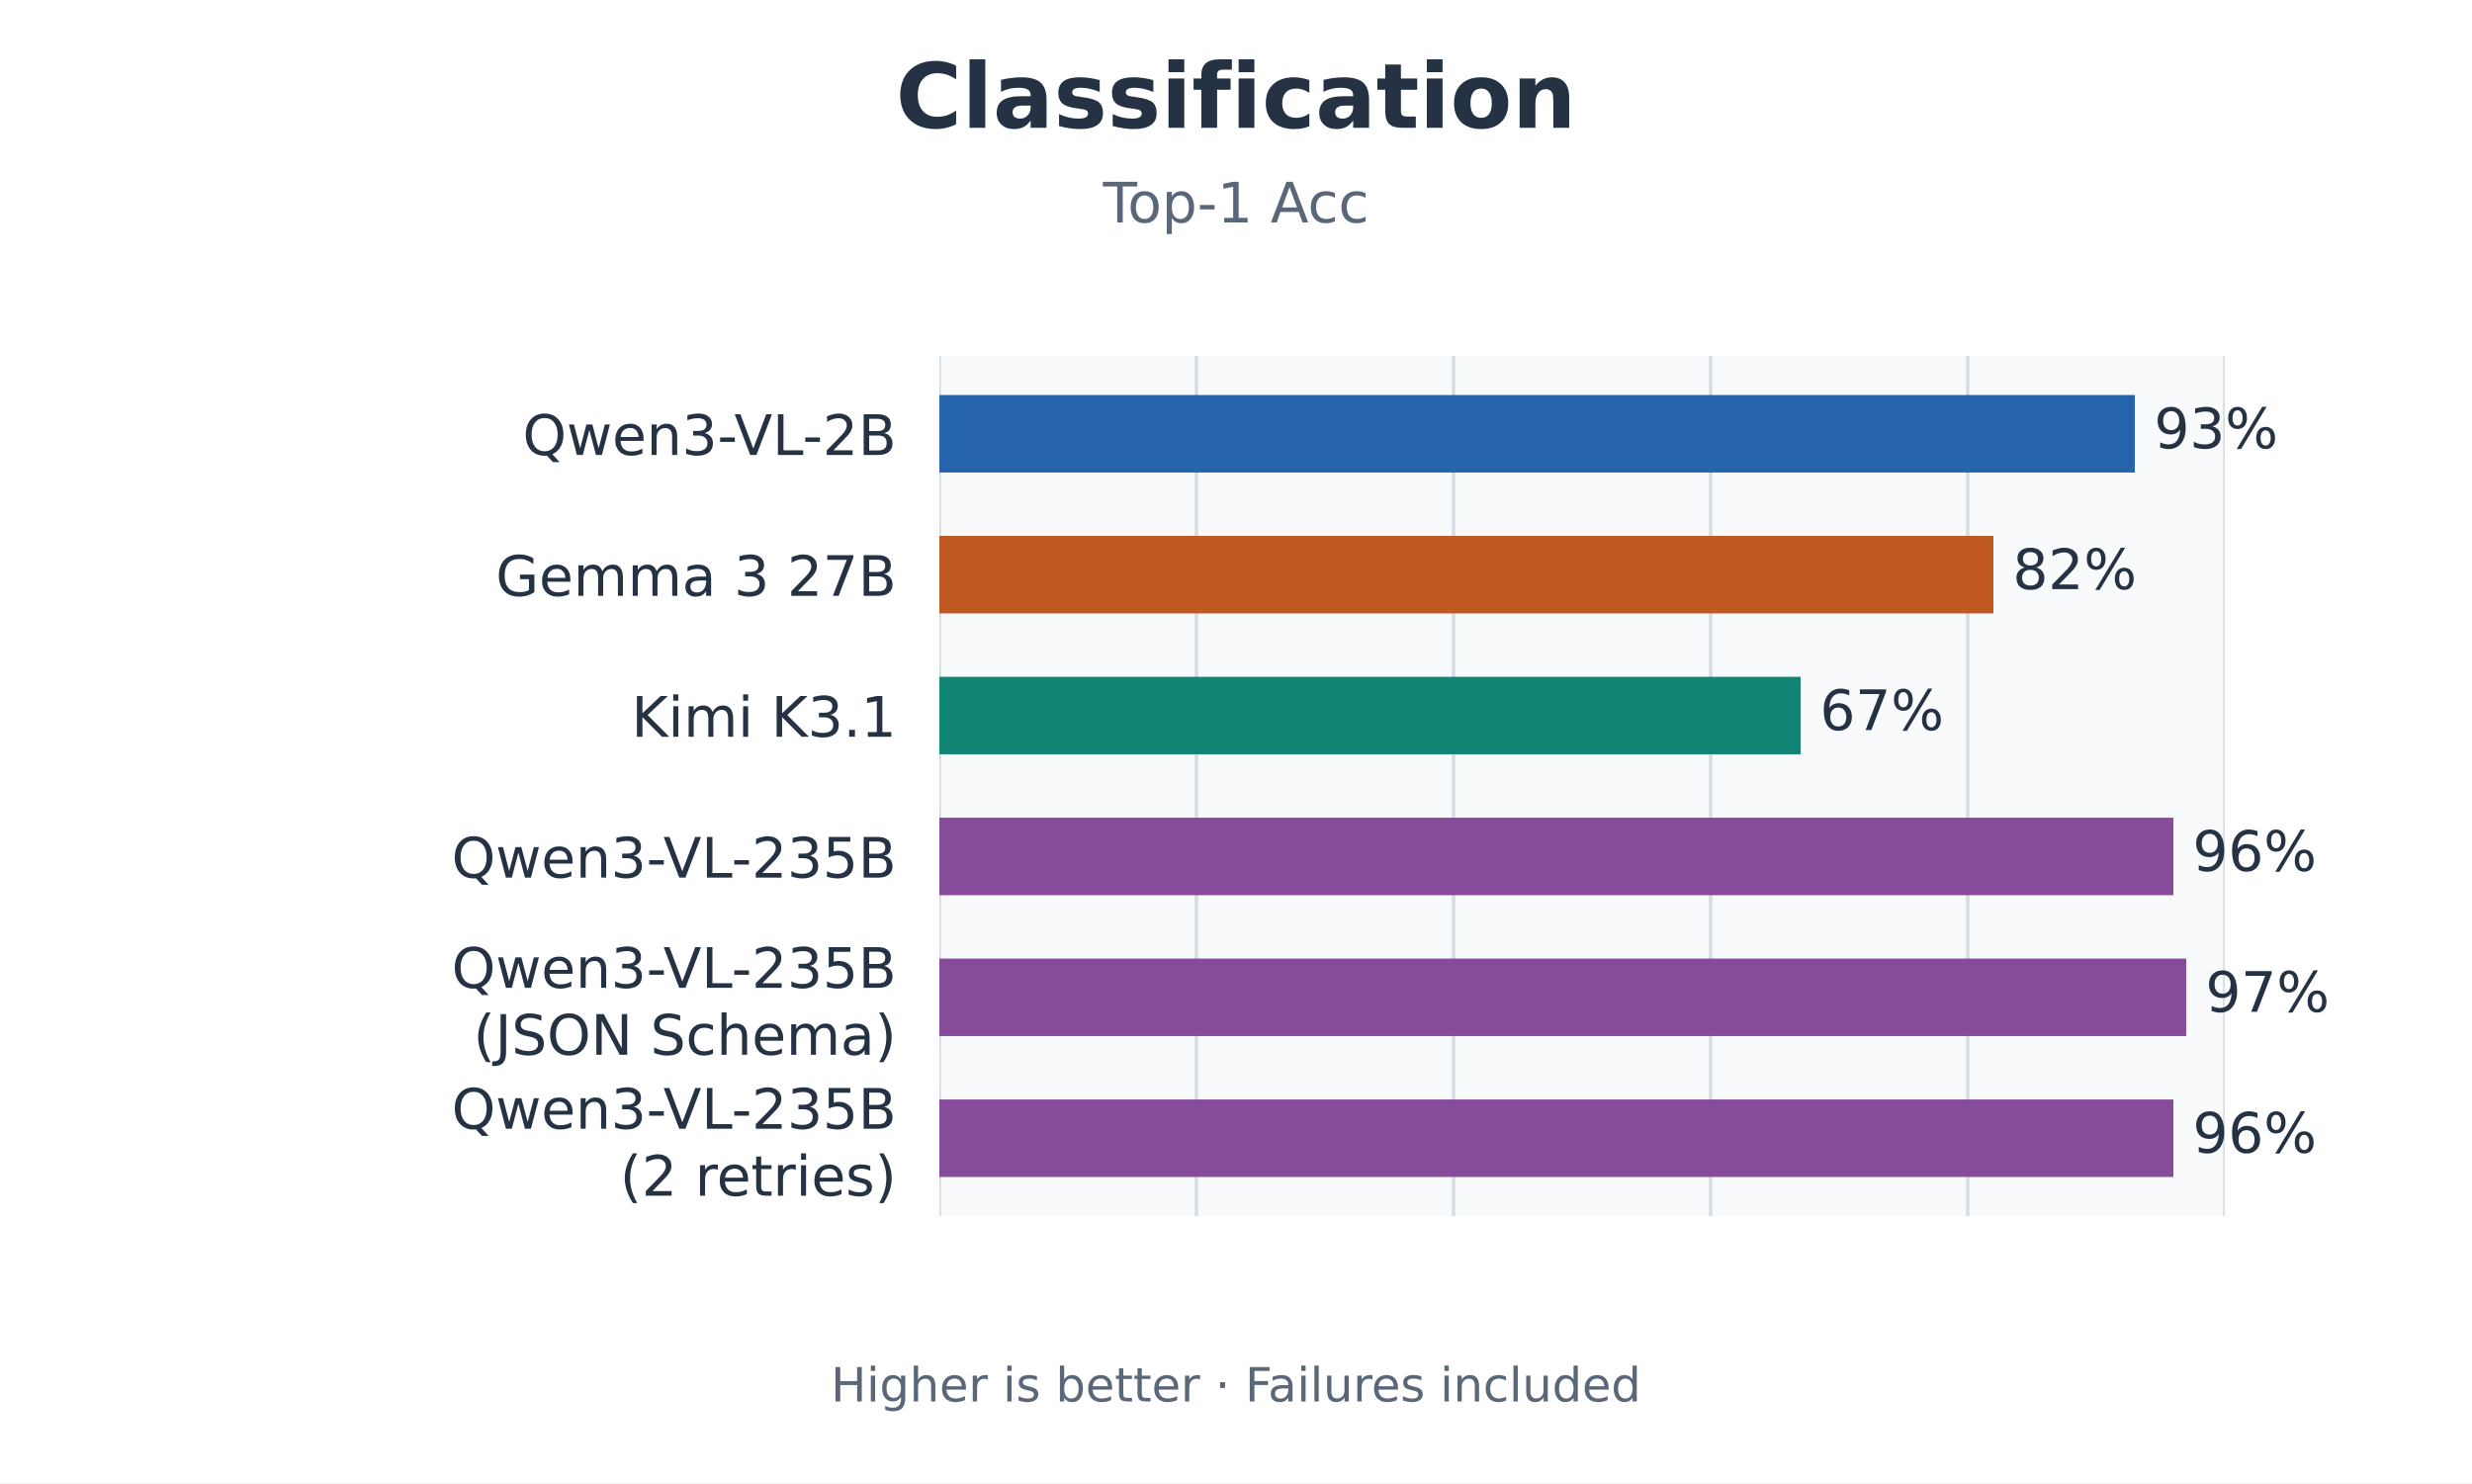
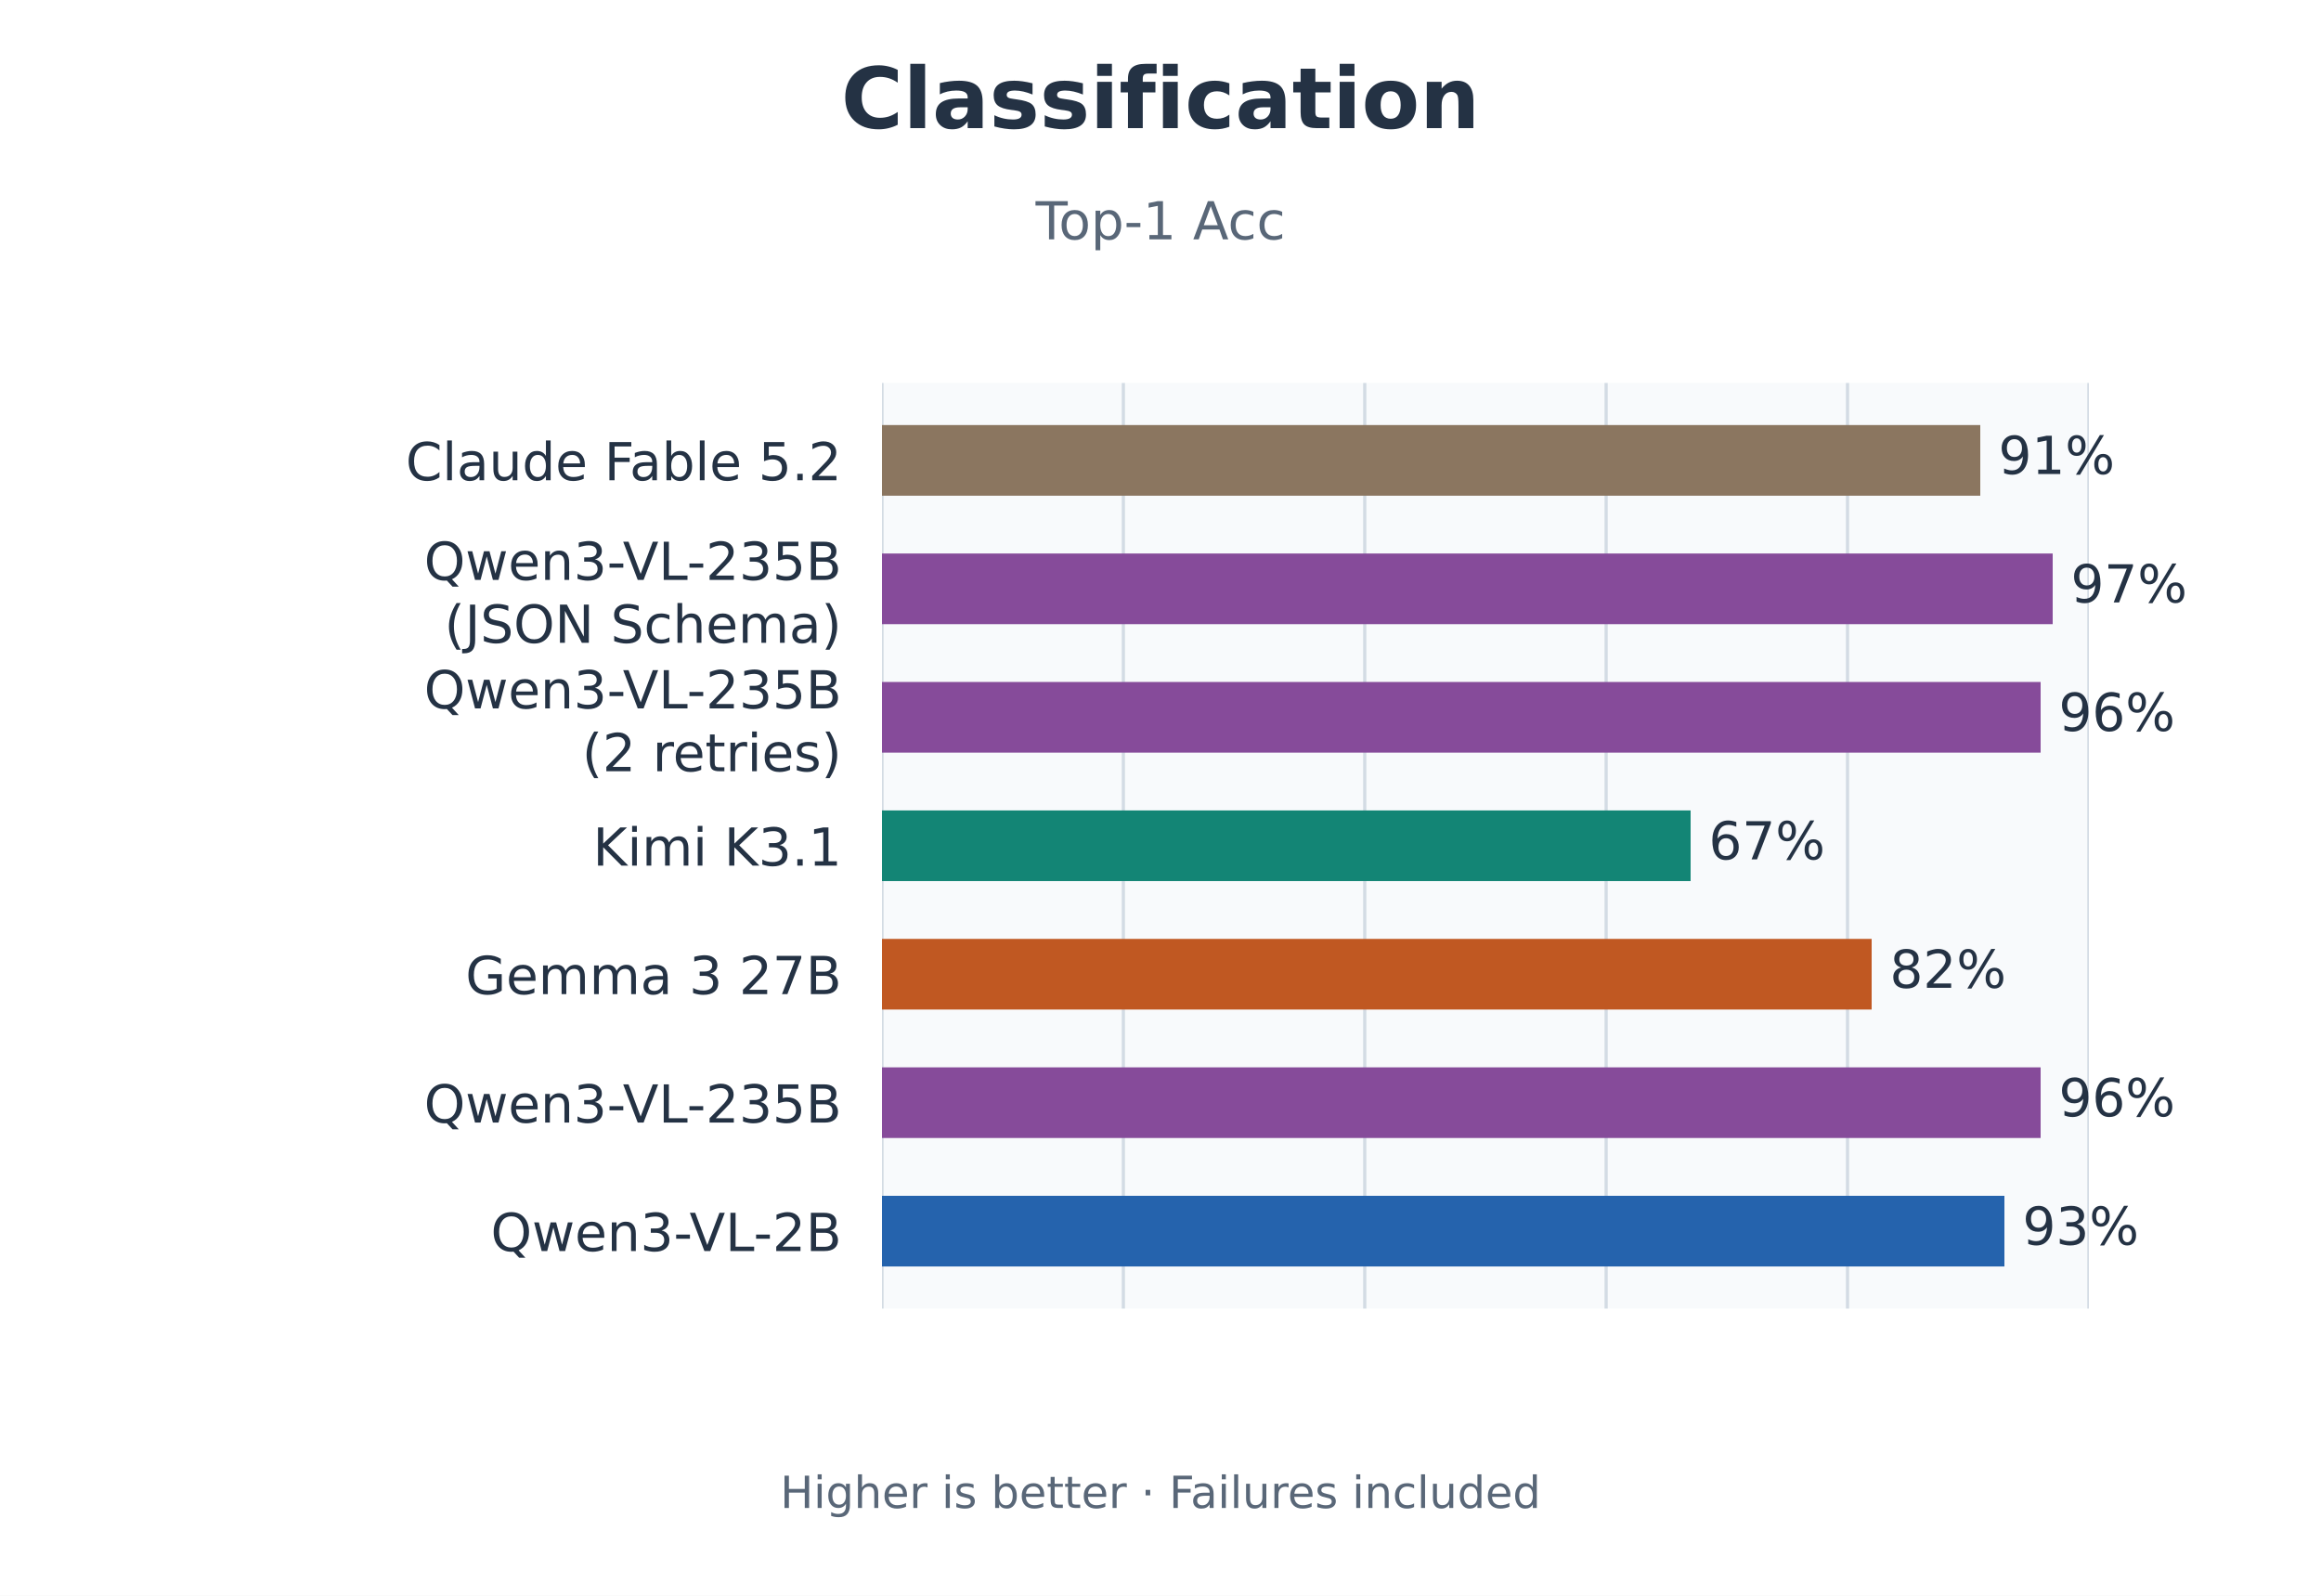
- <svg xmlns="http://www.w3.org/2000/svg" width="576pt" height="345.6pt" viewBox="0 0 576 345.6" version="1.1">
+ <svg xmlns="http://www.w3.org/2000/svg" width="576pt" height="396pt" viewBox="0 0 576 396" version="1.1">
  <defs>
    <style type="text/css">*{stroke-linejoin: round; stroke-linecap: butt}</style>
  </defs>
  <g id="figure_1">
    <g id="patch_1">
-       <path d="M 0 345.6 L 576 345.6 L 576 0 L 0 0 z " style="fill: #ffffff" />
+       <path d="M 0 396 L 576 396 L 576 0 L 0 0 z " style="fill: #ffffff" />
    </g>
    <g id="axes_1">
      <g id="patch_2">
-         <path d="M 218.88 283.392 L 518.4 283.392 L 518.4 82.944 L 218.88 82.944 z " style="fill: #f8fafc" />
+         <path d="M 218.88 324.72 L 518.4 324.72 L 518.4 95.04 L 218.88 95.04 z " style="fill: #f8fafc" />
      </g>
      <g id="matplotlib.axis_1">
        <g id="xtick_1">
          <g id="line2d_1">
-             <path d="M 218.88 283.392 L 218.88 82.944 " clip-path="url(#p9a324c0101)" style="fill: none; stroke: #d3dbe4; stroke-width: 0.8; stroke-linecap: square" />
+             <path d="M 218.88 324.72 L 218.88 95.04 " clip-path="url(#p2f2c2fe694)" style="fill: none; stroke: #d3dbe4; stroke-width: 0.8; stroke-linecap: square" />
          </g>
          <g id="line2d_2" />
        </g>
        <g id="xtick_2">
          <g id="line2d_3">
-             <path d="M 278.784 283.392 L 278.784 82.944 " clip-path="url(#p9a324c0101)" style="fill: none; stroke: #d3dbe4; stroke-width: 0.8; stroke-linecap: square" />
+             <path d="M 278.784 324.72 L 278.784 95.04 " clip-path="url(#p2f2c2fe694)" style="fill: none; stroke: #d3dbe4; stroke-width: 0.8; stroke-linecap: square" />
          </g>
          <g id="line2d_4" />
        </g>
        <g id="xtick_3">
          <g id="line2d_5">
-             <path d="M 338.688 283.392 L 338.688 82.944 " clip-path="url(#p9a324c0101)" style="fill: none; stroke: #d3dbe4; stroke-width: 0.8; stroke-linecap: square" />
+             <path d="M 338.688 324.72 L 338.688 95.04 " clip-path="url(#p2f2c2fe694)" style="fill: none; stroke: #d3dbe4; stroke-width: 0.8; stroke-linecap: square" />
          </g>
          <g id="line2d_6" />
        </g>
        <g id="xtick_4">
          <g id="line2d_7">
-             <path d="M 398.592 283.392 L 398.592 82.944 " clip-path="url(#p9a324c0101)" style="fill: none; stroke: #d3dbe4; stroke-width: 0.8; stroke-linecap: square" />
+             <path d="M 398.592 324.72 L 398.592 95.04 " clip-path="url(#p2f2c2fe694)" style="fill: none; stroke: #d3dbe4; stroke-width: 0.8; stroke-linecap: square" />
          </g>
          <g id="line2d_8" />
        </g>
        <g id="xtick_5">
          <g id="line2d_9">
-             <path d="M 458.496 283.392 L 458.496 82.944 " clip-path="url(#p9a324c0101)" style="fill: none; stroke: #d3dbe4; stroke-width: 0.8; stroke-linecap: square" />
+             <path d="M 458.496 324.72 L 458.496 95.04 " clip-path="url(#p2f2c2fe694)" style="fill: none; stroke: #d3dbe4; stroke-width: 0.8; stroke-linecap: square" />
          </g>
          <g id="line2d_10" />
        </g>
        <g id="xtick_6">
          <g id="line2d_11">
-             <path d="M 518.4 283.392 L 518.4 82.944 " clip-path="url(#p9a324c0101)" style="fill: none; stroke: #d3dbe4; stroke-width: 0.8; stroke-linecap: square" />
+             <path d="M 518.4 324.72 L 518.4 95.04 " clip-path="url(#p2f2c2fe694)" style="fill: none; stroke: #d3dbe4; stroke-width: 0.8; stroke-linecap: square" />
          </g>
          <g id="line2d_12" />
        </g>
      </g>
      <g id="matplotlib.axis_2">
        <g id="ytick_1">
          <g id="line2d_13" />
          <g id="text_1">
-             <text style="font-size: 13px; font-family: 'DejaVu Sans'; text-anchor: end; fill: #243244" x="208.88" y="106.023" transform="rotate(-0 208.88 106.0229)">Qwen3-VL-2B</text>
+             <text style="font-size: 13px; font-family: 'DejaVu Sans'; text-anchor: end; fill: #243244" x="208.88" y="119.185" transform="rotate(-0 208.88 119.1854)">Claude Fable 5.2</text>
          </g>
        </g>
        <g id="ytick_2">
          <g id="line2d_14" />
          <g id="text_2">
-             <text style="font-size: 13px; font-family: 'DejaVu Sans'; text-anchor: end; fill: #243244" x="208.88" y="138.856" transform="rotate(-0 208.88 138.8564)">Gemma 3 27B</text>
+             <text style="font-size: 13px; font-family: 'DejaVu Sans'; fill: #243244" transform="translate(105.2456 143.9116)">Qwen3-VL-235B</text>
+             <text style="font-size: 13px; font-family: 'DejaVu Sans'; fill: #243244" transform="translate(110.2892 159.5152)">(JSON Schema)</text>
          </g>
        </g>
        <g id="ytick_3">
          <g id="line2d_15" />
          <g id="text_3">
-             <text style="font-size: 13px; font-family: 'DejaVu Sans'; text-anchor: end; fill: #243244" x="208.88" y="171.69" transform="rotate(-0 208.88 171.6903)">Kimi K3.1</text>
+             <text style="font-size: 13px; font-family: 'DejaVu Sans'; fill: #243244" transform="translate(105.2456 175.7895)">Qwen3-VL-235B</text>
+             <text style="font-size: 13px; font-family: 'DejaVu Sans'; fill: #243244" transform="translate(144.4528 191.393)">(2 retries)</text>
          </g>
        </g>
        <g id="ytick_4">
          <g id="line2d_16" />
          <g id="text_4">
-             <text style="font-size: 13px; font-family: 'DejaVu Sans'; text-anchor: end; fill: #243244" x="208.88" y="204.523" transform="rotate(-0 208.88 204.5232)">Qwen3-VL-235B</text>
+             <text style="font-size: 13px; font-family: 'DejaVu Sans'; text-anchor: end; fill: #243244" x="208.88" y="214.819" transform="rotate(-0 208.88 214.819)">Kimi K3.1</text>
          </g>
        </g>
        <g id="ytick_5">
          <g id="line2d_17" />
          <g id="text_5">
-             <text style="font-size: 13px; font-family: 'DejaVu Sans'; fill: #243244" transform="translate(105.2456 230.2055)">Qwen3-VL-235B</text>
-             <text style="font-size: 13px; font-family: 'DejaVu Sans'; fill: #243244" transform="translate(110.2892 245.809)">(JSON Schema)</text>
+             <text style="font-size: 13px; font-family: 'DejaVu Sans'; text-anchor: end; fill: #243244" x="208.88" y="246.696" transform="rotate(-0 208.88 246.6963)">Gemma 3 27B</text>
          </g>
        </g>
        <g id="ytick_6">
          <g id="line2d_18" />
          <g id="text_6">
-             <text style="font-size: 13px; font-family: 'DejaVu Sans'; fill: #243244" transform="translate(105.2456 263.0389)">Qwen3-VL-235B</text>
-             <text style="font-size: 13px; font-family: 'DejaVu Sans'; fill: #243244" transform="translate(144.4528 278.6424)">(2 retries)</text>
+             <text style="font-size: 13px; font-family: 'DejaVu Sans'; text-anchor: end; fill: #243244" x="208.88" y="278.574" transform="rotate(-0 208.88 278.5742)">Qwen3-VL-235B</text>
+           </g>
+         </g>
+         <g id="ytick_7">
+           <g id="line2d_19" />
+           <g id="text_7">
+             <text style="font-size: 13px; font-family: 'DejaVu Sans'; text-anchor: end; fill: #243244" x="208.88" y="310.452" transform="rotate(-0 208.88 310.4521)">Qwen3-VL-2B</text>
          </g>
        </g>
      </g>
      <g id="patch_3">
-         <path d="M 218.88 92.055 L 497.434 92.055 L 497.434 110.114 L 218.88 110.114 z " clip-path="url(#p9a324c0101)" style="fill: #2563ad" />
+         <path d="M 218.88 105.48 L 491.443 105.48 L 491.443 123.013 L 218.88 123.013 z " clip-path="url(#p2f2c2fe694)" style="fill: #8b7660" />
      </g>
      <g id="patch_4">
-         <path d="M 218.88 124.889 L 464.486 124.889 L 464.486 142.947 L 218.88 142.947 z " clip-path="url(#p9a324c0101)" style="fill: #c05822" />
+         <path d="M 218.88 137.358 L 509.414 137.358 L 509.414 154.891 L 218.88 154.891 z " clip-path="url(#p2f2c2fe694)" style="fill: #864b9a" />
      </g>
      <g id="patch_5">
-         <path d="M 218.88 157.722 L 419.558 157.722 L 419.558 175.78 L 218.88 175.78 z " clip-path="url(#p9a324c0101)" style="fill: #138575" />
+         <path d="M 218.88 169.236 L 506.419 169.236 L 506.419 186.769 L 218.88 186.769 z " clip-path="url(#p2f2c2fe694)" style="fill: #864b9a" />
      </g>
      <g id="patch_6">
-         <path d="M 218.88 190.556 L 506.419 190.556 L 506.419 208.614 L 218.88 208.614 z " clip-path="url(#p9a324c0101)" style="fill: #864b9a" />
+         <path d="M 218.88 201.114 L 419.558 201.114 L 419.558 218.646 L 218.88 218.646 z " clip-path="url(#p2f2c2fe694)" style="fill: #138575" />
      </g>
      <g id="patch_7">
-         <path d="M 218.88 223.389 L 509.414 223.389 L 509.414 241.447 L 218.88 241.447 z " clip-path="url(#p9a324c0101)" style="fill: #864b9a" />
+         <path d="M 218.88 232.991 L 464.486 232.991 L 464.486 250.524 L 218.88 250.524 z " clip-path="url(#p2f2c2fe694)" style="fill: #c05822" />
      </g>
      <g id="patch_8">
-         <path d="M 218.88 256.222 L 506.419 256.222 L 506.419 274.281 L 218.88 274.281 z " clip-path="url(#p9a324c0101)" style="fill: #864b9a" />
+         <path d="M 218.88 264.869 L 506.419 264.869 L 506.419 282.402 L 218.88 282.402 z " clip-path="url(#p2f2c2fe694)" style="fill: #864b9a" />
      </g>
-       <g id="text_7">
-         <text style="font-size: 13px; font-family: 'DejaVu Sans'; text-anchor: start; fill: #243244" x="501.926" y="104.461" transform="rotate(-0 501.9264 104.4614)">93%</text>
+       <g id="patch_9">
+         <path d="M 218.88 296.747 L 497.434 296.747 L 497.434 314.28 L 218.88 314.28 z " clip-path="url(#p2f2c2fe694)" style="fill: #2563ad" />
      </g>
      <g id="text_8">
-         <text style="font-size: 13px; font-family: 'DejaVu Sans'; text-anchor: start; fill: #243244" x="468.979" y="137.295" transform="rotate(-0 468.9792 137.2948)">82%</text>
+         <text style="font-size: 13px; font-family: 'DejaVu Sans'; text-anchor: start; fill: #243244" x="495.936" y="117.623" transform="rotate(-0 495.936 117.6234)">91%</text>
      </g>
      <g id="text_9">
-         <text style="font-size: 13px; font-family: 'DejaVu Sans'; text-anchor: start; fill: #243244" x="424.051" y="170.128" transform="rotate(-0 424.0512 170.1282)">67%</text>
+         <text style="font-size: 13px; font-family: 'DejaVu Sans'; text-anchor: start; fill: #243244" x="513.907" y="149.501" transform="rotate(-0 513.9072 149.5012)">97%</text>
      </g>
      <g id="text_10">
-         <text style="font-size: 13px; font-family: 'DejaVu Sans'; text-anchor: start; fill: #243244" x="510.912" y="202.962" transform="rotate(-0 510.912 202.9617)">96%</text>
+         <text style="font-size: 13px; font-family: 'DejaVu Sans'; text-anchor: start; fill: #243244" x="510.912" y="181.379" transform="rotate(-0 510.912 181.3791)">96%</text>
      </g>
      <g id="text_11">
-         <text style="font-size: 13px; font-family: 'DejaVu Sans'; text-anchor: start; fill: #243244" x="513.907" y="235.795" transform="rotate(-0 513.9072 235.7951)">97%</text>
+         <text style="font-size: 13px; font-family: 'DejaVu Sans'; text-anchor: start; fill: #243244" x="424.051" y="213.257" transform="rotate(-0 424.0512 213.257)">67%</text>
      </g>
      <g id="text_12">
-         <text style="font-size: 13px; font-family: 'DejaVu Sans'; text-anchor: start; fill: #243244" x="510.912" y="268.628" transform="rotate(-0 510.912 268.6285)">96%</text>
+         <text style="font-size: 13px; font-family: 'DejaVu Sans'; text-anchor: start; fill: #243244" x="468.979" y="245.135" transform="rotate(-0 468.9792 245.1348)">82%</text>
+       </g>
+       <g id="text_13">
+         <text style="font-size: 13px; font-family: 'DejaVu Sans'; text-anchor: start; fill: #243244" x="510.912" y="277.013" transform="rotate(-0 510.912 277.0127)">96%</text>
+       </g>
+       <g id="text_14">
+         <text style="font-size: 13px; font-family: 'DejaVu Sans'; text-anchor: start; fill: #243244" x="501.926" y="308.891" transform="rotate(-0 501.9264 308.8905)">93%</text>
      </g>
    </g>
-     <g id="text_13">
-       <text style="font-weight: 700; font-size: 21px; font-family: 'DejaVu Sans'; text-anchor: middle; fill: #243244" x="288" y="29.781" transform="rotate(-0 288 29.78072)">Classification</text>
+     <g id="text_15">
+       <text style="font-weight: 700; font-size: 21px; font-family: 'DejaVu Sans'; text-anchor: middle; fill: #243244" x="288" y="31.797" transform="rotate(-0 288 31.79672)">Classification</text>
    </g>
-     <g id="text_14">
-       <text style="font-size: 13px; font-family: 'DejaVu Sans'; text-anchor: middle; fill: #596778" x="288" y="51.84" transform="rotate(-0 288 51.84)">Top-1 Acc</text>
+     <g id="text_16">
+       <text style="font-size: 13px; font-family: 'DejaVu Sans'; text-anchor: middle; fill: #596778" x="288" y="59.4" transform="rotate(-0 288 59.4)">Top-1 Acc</text>
    </g>
-     <g id="text_15">
-       <text style="font-size: 11px; font-family: 'DejaVu Sans'; text-anchor: middle; fill: #596778" x="288" y="326.592" transform="rotate(-0 288 326.592)">Higher is better · Failures included</text>
+     <g id="text_17">
+       <text style="font-size: 11px; font-family: 'DejaVu Sans'; text-anchor: middle; fill: #596778" x="288" y="374.22" transform="rotate(-0 288 374.22)">Higher is better · Failures included</text>
    </g>
  </g>
  <defs>
-     <clipPath id="p9a324c0101">
-       <rect x="218.88" y="82.944" width="299.52" height="200.448" />
+     <clipPath id="p2f2c2fe694">
+       <rect x="218.88" y="95.04" width="299.52" height="229.68" />
    </clipPath>
  </defs>
</svg>
